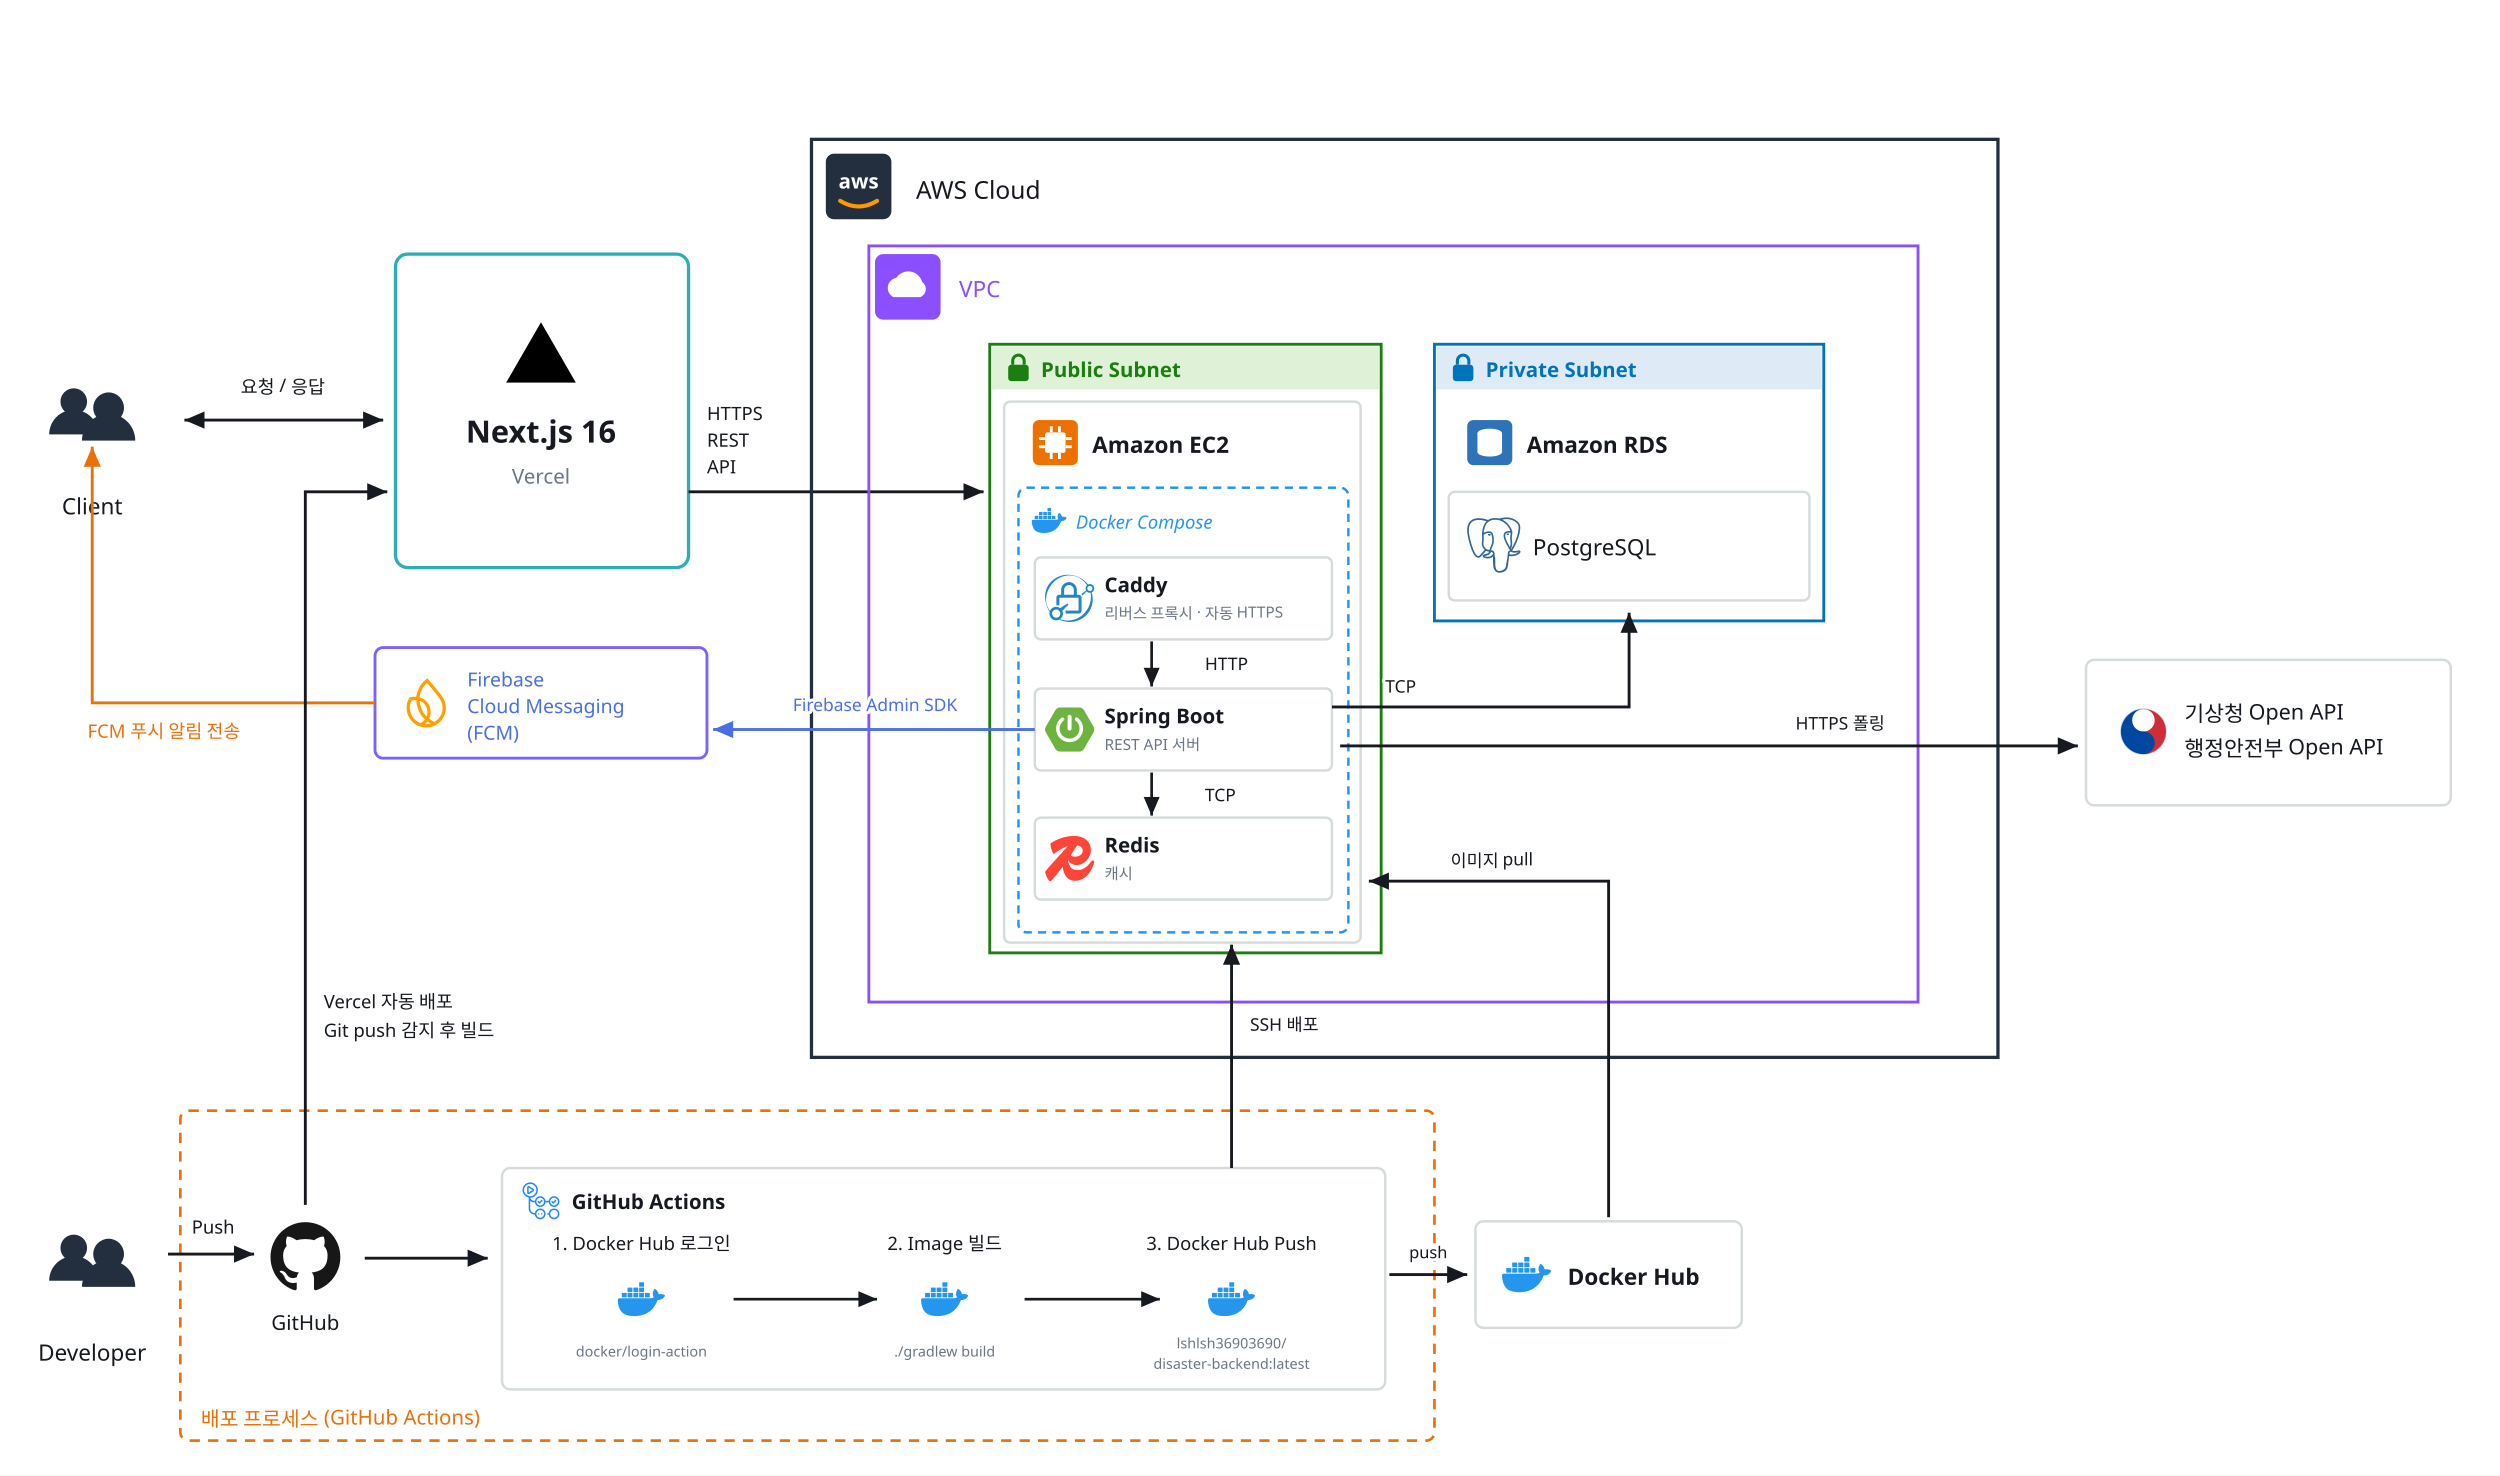
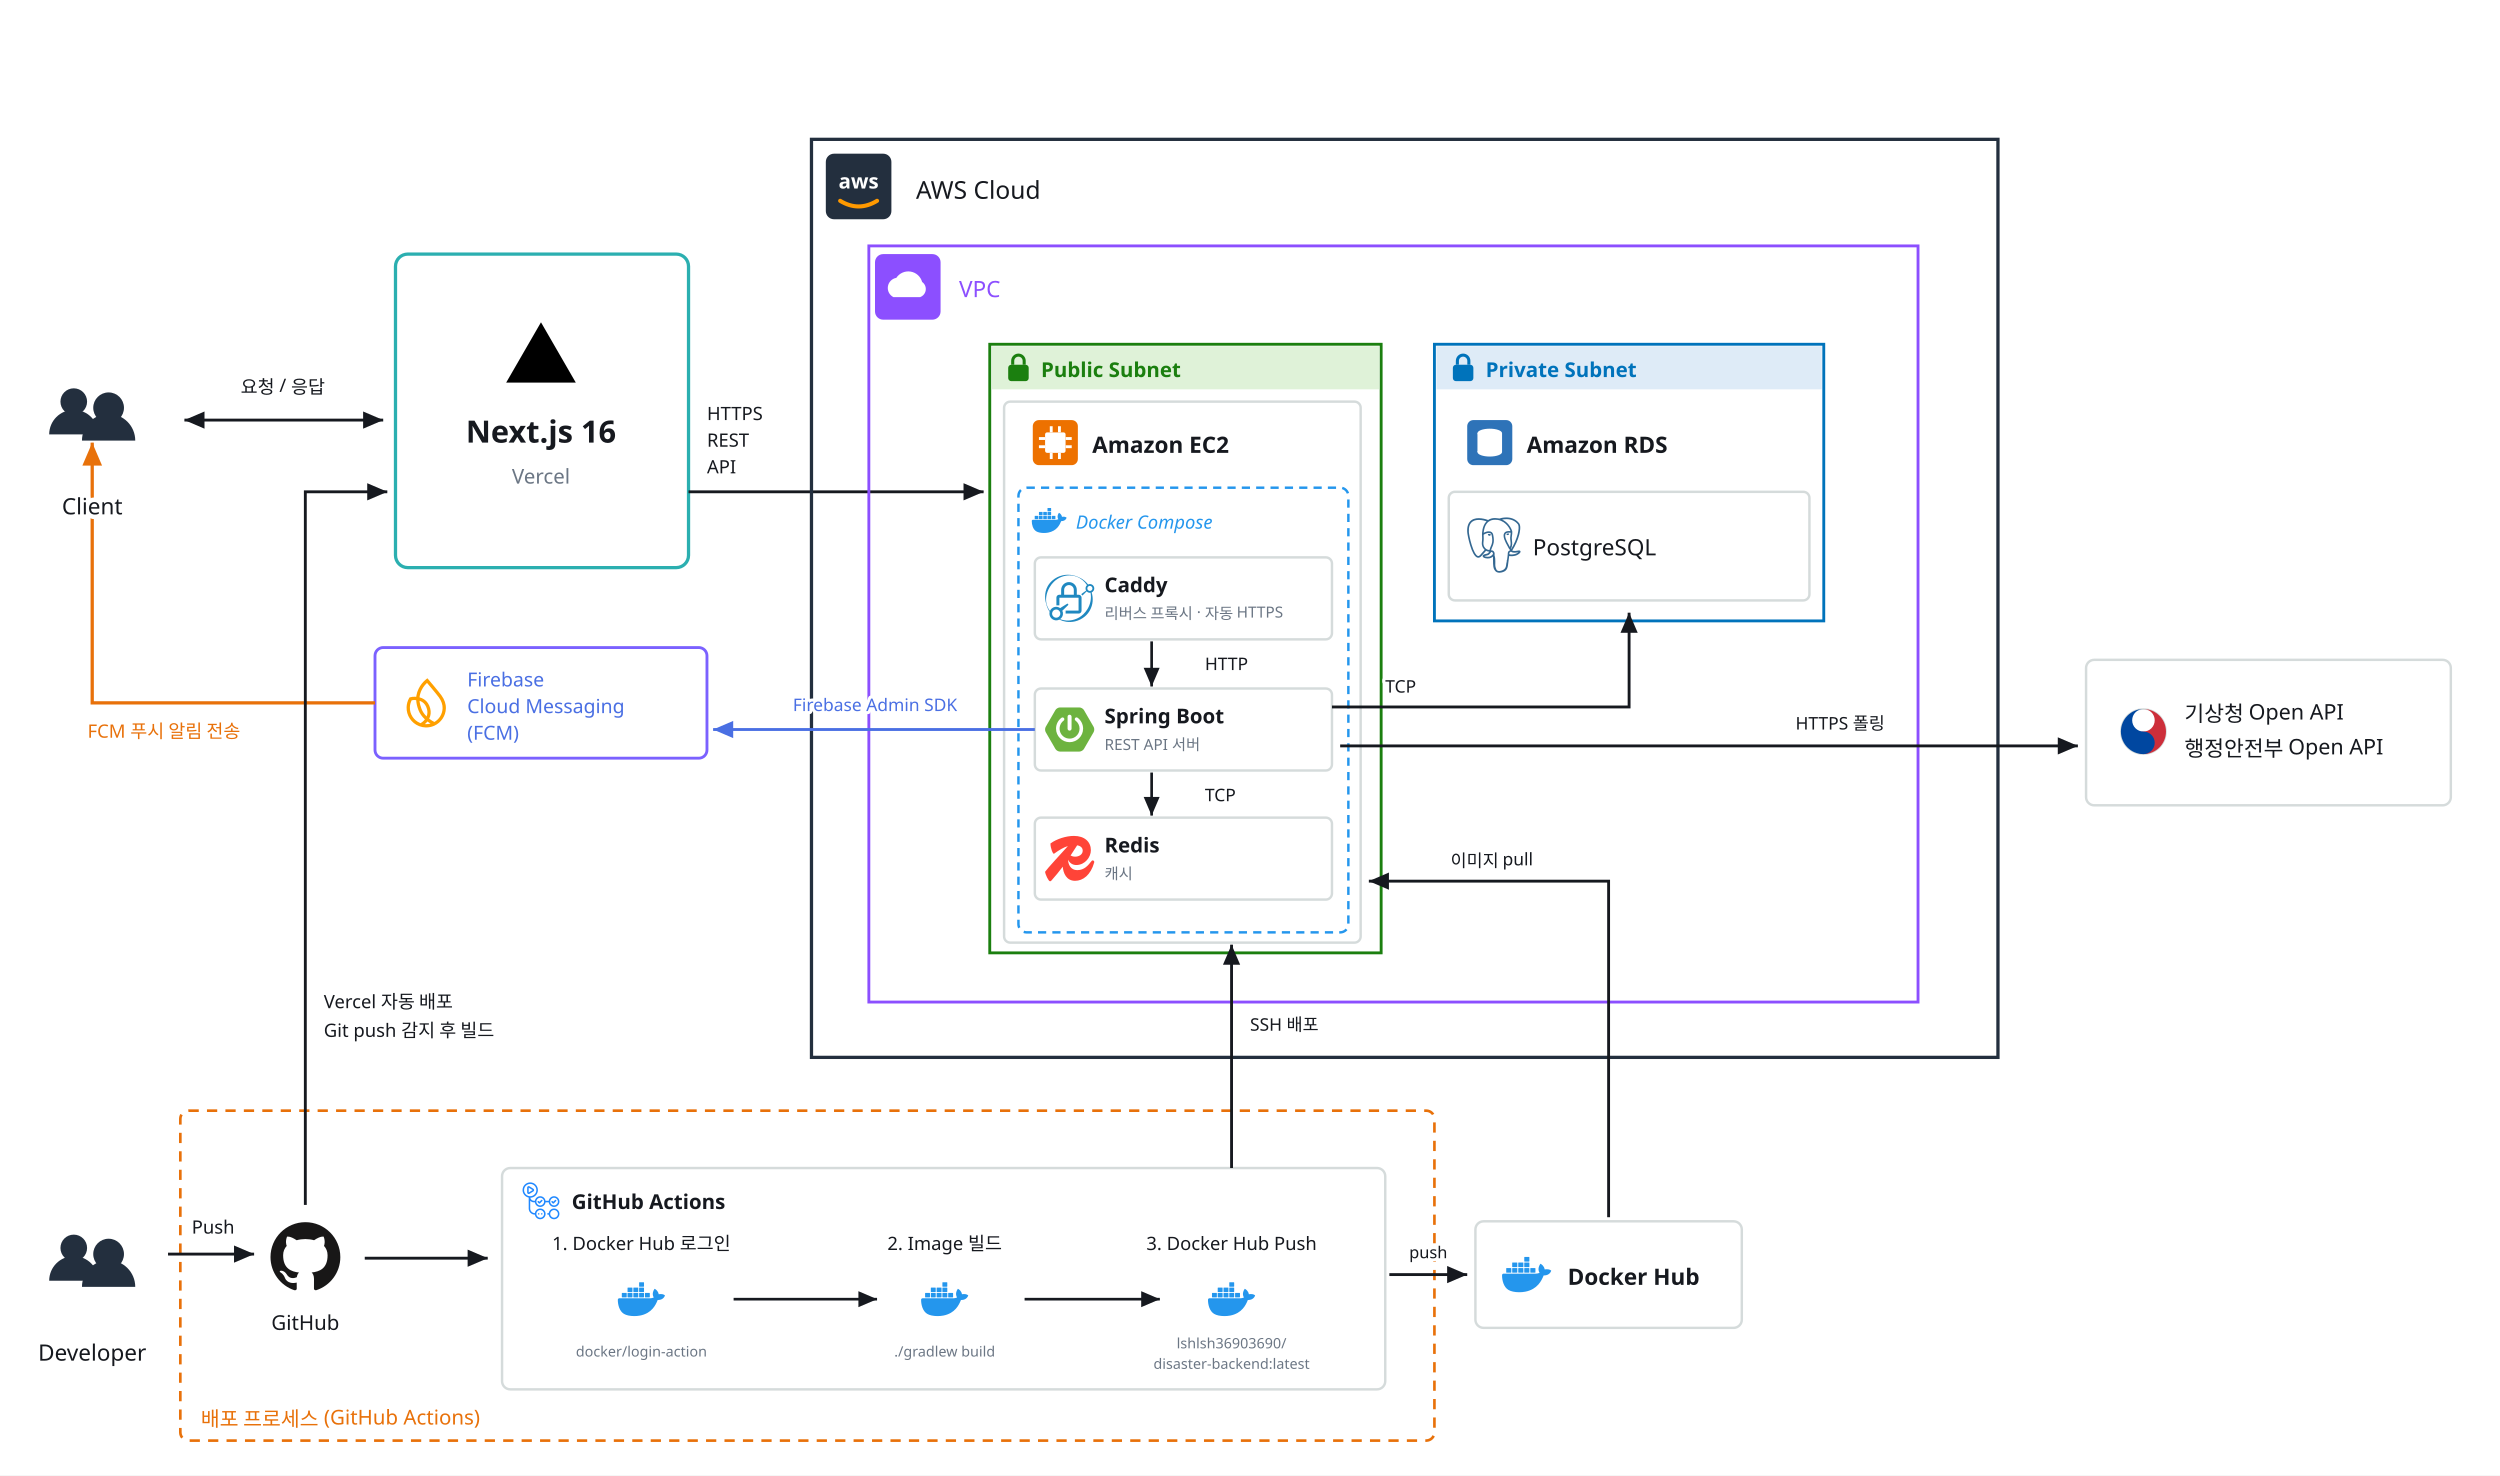
<svg xmlns="http://www.w3.org/2000/svg" viewBox="0 0 1220 720" width="1220" height="720" font-family="'Malgun Gothic','Apple SD Gothic Neo','Noto Sans KR','Segoe UI',sans-serif">
  <defs>
    <marker id="ah" markerWidth="8" markerHeight="8" refX="7" refY="3" orient="auto" markerUnits="strokeWidth">
      <path d="M0,0 L7,3 L0,6 Z" fill="#16191F" />
    </marker>
    <marker id="ahs" markerWidth="8" markerHeight="8" refX="0" refY="3" orient="auto" markerUnits="strokeWidth">
      <path d="M7,0 L0,3 L7,6 Z" fill="#16191F" />
    </marker>
    <marker id="ah-o" markerWidth="8" markerHeight="8" refX="7" refY="3" orient="auto" markerUnits="strokeWidth">
      <path d="M0,0 L7,3 L0,6 Z" fill="#E8710A" />
    </marker>
    <marker id="ah-b" markerWidth="8" markerHeight="8" refX="7" refY="3" orient="auto" markerUnits="strokeWidth">
      <path d="M0,0 L7,3 L0,6 Z" fill="#4A6FE3" />
    </marker>
  </defs>
  <rect width="1220" height="720" fill="#ffffff" />
  <g transform="translate(45,205)" fill="#232F3E">
    <circle cx="-9" cy="-9" r="6.5" />
    <path d="M-21,7 a12,12 0 0 1 24,0 z" />
    <circle cx="8" cy="-6" r="7.5" />
    <path d="M-5,10 a13,13 0 0 1 26,0 z" />
  </g>
-   <text x="45" y="251" text-anchor="middle" font-size="11" fill="#16191F" paint-order="stroke" stroke="#ffffff" stroke-width="4.5" stroke-linejoin="round">Client</text>
  <text x="138" y="192" text-anchor="middle" font-size="9" fill="#16191F">요청 / 응답</text>
  <line x1="90" y1="205" x2="187" y2="205" stroke="#16191F" stroke-width="1.4" marker-end="url(#ah)" marker-start="url(#ahs)" />
  <rect x="193" y="124" width="143" height="153" rx="6" fill="#ffffff" stroke="#2BAFB0" stroke-width="1.6" />
  <g transform="translate(247.00,155.00) scale(1.4167)">
    <path d="m12 1.608 12 20.784H0Z" fill="#000000" />
  </g>
  <text x="264" y="216" text-anchor="middle" font-size="15" font-weight="700" fill="#16191F">Next.js 16</text>
  <text x="264" y="236" text-anchor="middle" font-size="10" fill="#6B7684">Vercel</text>
  <text x="345" y="205" font-size="9" fill="#16191F">HTTPS</text>
  <text x="345" y="218" font-size="9" fill="#16191F">REST</text>
  <text x="345" y="231" font-size="9" fill="#16191F">API</text>
  <line x1="336" y1="240" x2="480" y2="240" stroke="#16191F" stroke-width="1.4" marker-end="url(#ah)" />
  <rect x="396" y="68" width="579" height="448" fill="none" stroke="#232F3E" stroke-width="1.6" />
  <g transform="translate(403,75)">
    <rect width="32" height="32" rx="4" fill="#232F3E" />
    <text x="16" y="17" text-anchor="middle" font-size="10" font-weight="700" fill="#ffffff">aws</text>
    <path d="M7,23 q9,5.5 18,0" fill="none" stroke="#FF9900" stroke-width="2" stroke-linecap="round" />
  </g>
  <text x="447" y="97" font-size="12" fill="#16191F">AWS Cloud</text>
  <rect x="424" y="120" width="512" height="369" fill="none" stroke="#8C4FFF" stroke-width="1.4" />
  <g transform="translate(427,124)">
    <rect width="32" height="32" rx="4" fill="#8C4FFF" />
    <path d="M9,21 a5,5 0 0 1 1.4,-9.4 a7,7 0 0 1 12.6,2 a4.2,4.2 0 0 1 -1,7.4 z" fill="#ffffff" />
  </g>
  <text x="468" y="145" font-size="11" fill="#8C4FFF">VPC</text>
  <rect x="483" y="168" width="191" height="297" fill="none" stroke="#1B7F0F" stroke-width="1.4" />
  <rect x="484" y="169" width="189" height="21" fill="#DFF2D8" />
  <g transform="translate(492,173)">
    <rect x="0" y="5" width="10" height="8" rx="1.5" fill="#1B7F0F" />
    <path d="M2.2,5 v-1.9 a2.8,2.8 0 0 1 5.6,0 v1.9" fill="none" stroke="#1B7F0F" stroke-width="1.5" />
  </g>
  <text x="508" y="184" font-size="10" font-weight="600" fill="#1B7F0F">Public Subnet</text>
  <rect x="490" y="196" width="174" height="264" rx="3" fill="#ffffff" stroke="#D5DBDB" stroke-width="1.2" />
  <g transform="translate(504,205)">
    <rect width="22" height="22" rx="3" fill="#ED7100" />
    <rect x="6" y="6" width="10" height="10" rx="1" fill="#ffffff" />
    <g stroke="#ffffff" stroke-width="1.4">
      <path d="M9,3 v3 M13,3 v3 M9,16 v3 M13,16 v3 M3,9 h3 M3,13 h3 M16,9 h3 M16,13 h3" />
    </g>
  </g>
  <text x="533" y="221" font-size="11" font-weight="700" fill="#16191F">Amazon EC2</text>
  <rect x="497" y="238" width="161" height="217" rx="4" fill="none" stroke="#2496ED" stroke-width="1.2" stroke-dasharray="4 3" />
  <g transform="translate(503.50,245.50) scale(0.7083)">
    <path d="M13.983 11.078h2.119a.186.186 0 00.186-.185V9.006a.186.186 0 00-.186-.186h-2.119a.185.185 0 00-.185.185v1.888c0 .102.083.185.185.185m-2.954-5.43h2.118a.186.186 0 00.186-.186V3.574a.186.186 0 00-.186-.185h-2.118a.185.185 0 00-.185.185v1.888c0 .102.082.185.185.185m0 2.716h2.118a.187.187 0 00.186-.186V6.29a.186.186 0 00-.186-.185h-2.118a.185.185 0 00-.185.185v1.887c0 .102.082.185.185.186m-2.93 0h2.12a.186.186 0 00.184-.186V6.29a.185.185 0 00-.185-.185H8.1a.185.185 0 00-.185.185v1.887c0 .102.083.185.185.186m-2.964 0h2.119a.186.186 0 00.185-.186V6.29a.185.185 0 00-.185-.185H5.136a.186.186 0 00-.186.185v1.887c0 .102.084.185.186.186m5.893 2.715h2.118a.186.186 0 00.186-.185V9.006a.186.186 0 00-.186-.186h-2.118a.185.185 0 00-.185.185v1.888c0 .102.082.185.185.185m-2.93 0h2.12a.185.185 0 00.184-.185V9.006a.185.185 0 00-.184-.186h-2.12a.185.185 0 00-.184.185v1.888c0 .102.083.185.185.185m-2.964 0h2.119a.185.185 0 00.185-.185V9.006a.185.185 0 00-.184-.186h-2.12a.186.186 0 00-.186.186v1.887c0 .102.084.185.186.185m-2.92 0h2.12a.185.185 0 00.184-.185V9.006a.185.185 0 00-.184-.186h-2.12a.185.185 0 00-.184.185v1.888c0 .102.082.185.185.185M23.763 9.89c-.065-.051-.672-.51-1.954-.51-.338.001-.676.03-1.01.087-.248-1.7-1.653-2.53-1.716-2.566l-.344-.199-.226.327c-.284.438-.49.922-.612 1.43-.23.97-.09 1.882.403 2.661-.595.332-1.55.413-1.744.42H.751a.751.751 0 00-.75.748 11.376 11.376 0 00.692 4.062c.545 1.428 1.355 2.48 2.41 3.124 1.18.723 3.1 1.137 5.275 1.137.983.003 1.963-.086 2.93-.266a12.248 12.248 0 003.823-1.389c.98-.567 1.86-1.288 2.61-2.136 1.252-1.418 1.998-2.997 2.553-4.4h.221c1.372 0 2.215-.549 2.68-1.009.309-.293.55-.65.707-1.046l.098-.288Z" fill="#2496ED" />
  </g>
  <text x="525" y="258" font-size="9" font-style="italic" fill="#2496ED">Docker Compose</text>
  <rect x="505" y="272" width="145" height="40" rx="3" fill="#ffffff" stroke="#D5DBDB" stroke-width="1.2" />
  <g transform="translate(510.00,280.00) scale(1)">
    <path d="M11.094.47c-.842 0-1.696.092-2.552.288a11.37 11.37 0 0 0-4.87 2.423 10.632 10.632 0 0 0-2.36 2.826A10.132 10.132 0 0 0 .305 8.582c-.398 1.62-.4 3.336-.043 5.048.085.405.183.809.31 1.212a11.85 11.85 0 0 0 1.662 3.729 3.273 3.273 0 0 0-.086.427 3.323 3.323 0 0 0 2.848 3.71 3.279 3.279 0 0 0 1.947-.346c1.045.51 2.17.864 3.339 1.04a11.66 11.66 0 0 0 4.285-.155 11.566 11.566 0 0 0 4.936-2.485 10.643 10.643 0 0 0 2.352-2.894 11.164 11.164 0 0 0 1.356-4.424 11.214 11.214 0 0 0-.498-4.335c.175-.077.338-.175.486-.293a.444.444 89.992 0 0 .001 0c.402-.322.693-.794.777-1.342a2.146 2.146 0 0 0-1.79-2.434 2.115 2.115 0 0 0-1.205.171c-.038-.043-.078-.086-.113-.13a11.693 11.693 0 0 0-3.476-2.93 13.348 13.348 0 0 0-1.76-.81 13.55 13.55 0 0 0-2.06-.613A12.121 12.121 0 0 0 11.093.47Zm.714.328c.345-.004.688.01 1.028.042a9.892 9.892 0 0 1 2.743.639c.984.39 1.89.958 2.707 1.632.803.662 1.502 1.45 2.091 2.328.026.039.048.08.07.12a2.12 2.12 0 0 0-.435 2.646c-.158.114-.97.692-1.634 1.183-.414.308-.733.557-.733.557l.581.68s.296-.276.665-.638c.572-.562 1.229-1.233 1.395-1.403a2.122 2.122 0 0 0 1.907.677 11.229 11.229 0 0 1-.013 4.046 11.41 11.41 0 0 1-1.475 3.897 12.343 12.343 0 0 1-2.079 2.587c-1.19 1.125-2.633 2.022-4.306 2.531a10.826 10.826 0 0 1-3.973.484 11.04 11.04 0 0 1-3.057-.652 3.304 3.304 0 0 0 1.417-2.294 3.275 3.275 0 0 0-.294-1.842c.18-.162.403-.363.656-.6 1.015-.955 2.353-2.303 2.353-2.303l-.47-.599s-1.63.972-2.801 1.728c-.307.198-.573.378-.777.517a3.273 3.273 0 0 0-1.516-.611c-1.507-.198-2.927.672-3.487 2.017a10.323 10.323 0 0 1-.695-1.078A10.92 10.92 0 0 1 .728 14.8a10.35 10.35 0 0 1-.2-1.212c-.164-1.653.103-3.258.629-4.754a12.95 12.95 0 0 1 1.087-2.288c.57-.968 1.248-1.872 2.069-2.656A11.013 11.013 0 0 1 11.808.797Zm-.147 3.257a3.838 3.838 0 0 0-3.82 3.82v2.36h-.94c-.751 0-1.377.625-1.377 1.377v3.8h1.46v-3.718h9.354v6.264H10.02v1.46h6.4c.751 0 1.377-.625 1.377-1.377v-6.43c0-.751-.626-1.377-1.377-1.377h-.94v-2.36a3.838 3.838 0 0 0-3.82-3.819zm0 1.46a2.371 2.371 0 0 1 2.36 2.36v2.36H9.3v-2.36a2.372 2.372 0 0 1 2.36-2.36zm10.141.392a1.253 1.253 0 0 1 1.296 1.434c-.049.319-.217.59-.453.78-.266.213-.61.318-.968.264a1.253 1.253 0 0 1-1.045-1.42 1.255 1.255 0 0 1 1.17-1.058zM5.384 17.425a2.02 2.02 0 0 1 1.917 1.298c.116.3.159.628.114.967a2.015 2.015 0 0 1-2.249 1.728 2.016 2.016 0 0 1-1.727-2.25 2.017 2.017 0 0 1 1.945-1.743z" fill="#1F88C0" />
  </g>
  <text x="539" y="289" font-size="10" font-weight="700" fill="#16191F">Caddy</text>
  <text x="539" y="302" font-size="7.5" fill="#6B7684">리버스 프록시 · 자동 HTTPS</text>
  <line x1="562" y1="313" x2="562" y2="335" stroke="#16191F" stroke-width="1.3" marker-end="url(#ah)" />
  <text x="588" y="327" font-size="8.5" fill="#16191F" paint-order="stroke" stroke="#ffffff" stroke-width="3" stroke-linejoin="round">HTTP</text>
  <rect x="505" y="336" width="145" height="40" rx="3" fill="#ffffff" stroke="#D5DBDB" stroke-width="1.2" />
  <g transform="translate(510.00,344.00) scale(1)">
    <path d="m23.693 10.706-4.73-8.184c-.409-.711-1.417-1.294-2.24-1.294H7.272c-.819 0-1.831.584-2.24 1.294L.307 10.706c-.409.711-.409 1.873 0 2.584l4.725 8.189c.409.711 1.417 1.294 2.24 1.294h9.455c.819 0 1.826-.584 2.24-1.294l4.725-8.189c.409-.711.409-1.873 0-2.584zM10.976 5.755c0-.536.438-.974.974-.974s.974.438.974.974v5.822c0 .537-.438.974-.974.974s-.974-.438-.974-.974zm.974 12.429c-3.643 0-6.608-2.965-6.608-6.608.005-2.09.993-4.052 2.668-5.304a.866.866 0 0 1 1.214.179.866.866 0 0 1-.179 1.214c-2.16 1.605-2.612 4.659-1.007 6.819 1.605 2.16 4.659 2.612 6.819 1.007 1.238-.918 1.967-2.372 1.967-3.916a4.897 4.897 0 0 0-1.986-3.925c-.386-.282-.466-.828-.184-1.214.282-.386.828-.466 1.214-.183 1.69 1.247 2.683 3.224 2.687 5.323 0 3.647-2.965 6.608-6.608 6.608z" fill="#6DB33F" />
  </g>
  <text x="539" y="353" font-size="10" font-weight="700" fill="#16191F">Spring Boot</text>
  <text x="539" y="366" font-size="7.5" fill="#6B7684">REST API 서버</text>
  <line x1="562" y1="377" x2="562" y2="398" stroke="#16191F" stroke-width="1.3" marker-end="url(#ah)" />
  <text x="588" y="391" font-size="8.5" fill="#16191F" paint-order="stroke" stroke="#ffffff" stroke-width="3" stroke-linejoin="round">TCP</text>
  <rect x="505" y="399" width="145" height="40" rx="3" fill="#ffffff" stroke="#D5DBDB" stroke-width="1.2" />
  <g transform="translate(510.00,407.00) scale(1)">
    <path d="M22.71 13.145c-1.66 2.092-3.452 4.483-7.038 4.483-3.203 0-4.397-2.825-4.48-5.12.701 1.484 2.073 2.685 4.214 2.63 4.117-.133 6.94-3.852 6.94-7.239 0-4.05-3.022-6.972-8.268-6.972-3.752 0-8.4 1.428-11.455 3.685C2.59 6.937 3.885 9.958 4.35 9.626c2.648-1.904 4.748-3.13 6.784-3.744C8.12 9.244.886 17.05 0 18.425c.1 1.261 1.66 4.648 2.424 4.648.232 0 .431-.133.664-.365a100.49 100.49 0 0 0 5.54-6.765c.222 3.104 1.748 6.898 6.014 6.898 3.819 0 7.604-2.756 9.33-8.965.2-.764-.73-1.361-1.261-.73zm-4.349-5.013c0 1.959-1.926 2.922-3.685 2.922-.941 0-1.664-.247-2.235-.568 1.051-1.592 2.092-3.225 3.21-4.973 1.972.334 2.71 1.43 2.71 2.619z" fill="#FF4438" />
  </g>
  <text x="539" y="416" font-size="10" font-weight="700" fill="#16191F">Redis</text>
  <text x="539" y="429" font-size="7.5" fill="#6B7684">캐시</text>
  <rect x="700" y="168" width="190" height="135" fill="none" stroke="#0073BB" stroke-width="1.4" />
  <rect x="701" y="169" width="188" height="21" fill="#DEEBF7" />
  <g transform="translate(709,173)">
    <rect x="0" y="5" width="10" height="8" rx="1.5" fill="#0073BB" />
    <path d="M2.2,5 v-1.9 a2.8,2.8 0 0 1 5.6,0 v1.9" fill="none" stroke="#0073BB" stroke-width="1.5" />
  </g>
  <text x="725" y="184" font-size="10" font-weight="600" fill="#0073BB">Private Subnet</text>
  <g transform="translate(716,205)">
    <rect width="22" height="22" rx="3" fill="#2E73B8" />
    <g fill="#ffffff" transform="translate(11,11)">
      <ellipse cy="-4.6" rx="6" ry="2.2" />
      <rect x="-6" y="-4.6" width="12" height="9.2" />
      <ellipse cy="4.6" rx="6" ry="2.2" />
    </g>
  </g>
  <text x="745" y="221" font-size="11" font-weight="700" fill="#16191F">Amazon RDS</text>
  <rect x="707" y="240" width="176" height="53" rx="3" fill="#ffffff" stroke="#D5DBDB" stroke-width="1.2" />
  <g transform="translate(715.50,252.50) scale(1.125)">
    <path d="M23.559 14.723a.527.527 0 0 0-.056-.119c-.139-.263-.477-.342-1.007-.232-1.653.341-2.293.131-2.526-.019 1.342-2.048 2.445-4.522 3.041-6.83.271-1.051.798-3.524.122-4.732a1.564 1.564 0 0 0-.151-.235C21.693.909 19.801.025 17.51.001c-1.495-.016-2.771.346-3.116.479a9.449 9.449 0 0 0-.516-.082 8.044 8.044 0 0 0-1.311-.128c-1.182-.018-2.204.264-3.05.841-.857-.321-4.789-1.645-7.222.079C.936 2.153.309 3.873.43 6.304c.041.818.507 3.334 1.242 5.744.46 1.506.939 2.702 1.433 3.582.553.994 1.126 1.593 1.714 1.79.447.149 1.133.144 1.858-.728.801-.964 1.59-1.826 1.945-2.207.435.235.906.362 1.39.377a.057.057 0 0 0 0.0.004 11.031 11.031 0 0 0-.247.305c-.339.43-.409.52-1.5.744-.31.064-1.134.234-1.146.811-.003.122.033.231.092.327.227.423.922.61 1.015.633 1.335.334 2.504.092 3.371-.679-.017 2.231.077 4.417.345 5.087.221.553.762 1.905 2.469 1.904.251 0 .526-.029.83-.094 1.782-.382 2.556-1.17 2.855-2.906.15-.871.402-2.875.539-4.101.017-.07.036-.121.057-.136.001-.001.07-.047.427.031a.367.367 0 0 0 .044.007l.254.022.015.001c.847.038 1.911-.143 2.531-.431.644-.299 1.806-1.032 1.595-1.67zM2.371 11.877c-.744-2.436-1.178-4.885-1.212-5.572-.109-2.171.417-3.683 1.562-4.493 1.837-1.299 4.84-.541 6.108-.13-.003.003-.007.006-.01.009-2.024 2.044-1.976 5.536-1.971 5.75-0.0.082.007.199.016.359.035.587.1 1.68-.073 2.918-.161 1.15.194 2.276.973 3.089.081.084.165.163.252.237-.347.371-1.1 1.193-1.903 2.158-.568.682-.96.552-1.089.509-.392-.131-.813-.587-1.238-1.322-.48-.839-.964-2.032-1.415-3.513zm6.007 5.087c-.171-.043-.327-.113-.432-.177.089-.039.237-.09.483-.141 1.283-.264 1.482-.451 1.914-1.0.099-.126.212-.269.367-.443a.355.355 0 0 0 .074-.13c.171-.151.272-.11.437-.042.156.065.308.26.369.475.029.102.062.294-.045.444-.904 1.266-2.222 1.249-3.168 1.013zm2.094-3.988-.052.141c-.133.357-.257.688-.333 1.003-.667-.002-1.317-.287-1.81-.802-.628-.655-.913-1.566-.782-2.5.183-1.308.115-2.447.079-3.059-.005-.086-.009-.161-.012-.22.296-.262 1.666-.996 2.643-.772.446.102.718.406.831.928.585 2.704.077 3.831-.33 4.736-.084.187-.163.363-.231.545zm7.364 4.572c-.017.177-.036.376-.062.596l-.146.438a.355.355 0 0 0-.018.108c-.006.475-.054.649-.115.869-.063.229-.135.489-.179 1.058-.11 1.414-.878 2.227-2.417 2.557-1.516.325-1.784-.497-2.021-1.222a6.582 6.582 0 0 0-.077-.227c-.215-.586-.191-1.412-.157-2.555.017-.561-.025-1.901-.33-2.646.004-.293.011-.591.019-.892a.353.353 0 0 0-.015-.113 1.493 1.493 0 0 0-.044-.208c-.123-.428-.421-.787-.78-.935-.142-.059-.404-.167-.718-.087.067-.276.183-.588.309-.925l.053-.142c.059-.16.134-.326.213-.501.426-.948 1.011-2.245.377-5.177-.237-1.098-1.03-1.634-2.232-1.51-.721.075-1.38.365-1.709.532a5.672 5.672 0 0 0-.196.104c.092-1.106.439-3.174 1.736-4.482a4.031 4.031 0 0 1 .303-.276.353.353 0 0 0 .145-.064c.752-.571 1.694-.851 2.802-.833.409.007.802.034 1.174.081 1.939.354 3.244 1.447 4.036 2.383.814.962 1.255 1.931 1.431 2.454-1.323-.135-2.223.127-2.68.779-.993 1.419.543 4.173 1.281 5.496.135.243.252.452.289.541.24.583.551.971.779 1.255.07.087.137.171.189.245-.401.116-1.121.383-1.055 1.717-.012.156-.042.447-.083.815-.046.208-.07.46-.099.766zm.89-1.621c-.041-.832.269-.918.597-1.01a2.857 2.857 0 0 0 .135-.041 1.202 1.202 0 0 0 .134.103c.57.377 1.582.421 3.007.134-.202.177-.519.399-.953.601-.41.19-1.096.333-1.747.364-.72.034-1.086-.081-1.172-.151zm.57-9.271c-.006.351-.054.669-.105 1.002-.055.358-.112.727-.126 1.176-.014.437.04.891.093 1.33.107.887.216 1.8-.207 2.701a3.527 3.527 0 0 1-.188-.386c-.053-.128-.167-.333-.325-.616-.616-1.104-2.057-3.69-1.319-4.745.38-.543 1.341-.566 2.178-.463zm.228 7.014a12.376 12.376 0 0 0-.085-.107l-.035-.044c.726-1.2.584-2.386.458-3.438-.052-.432-.101-.84-.088-1.223.013-.406.067-.754.118-1.091.064-.415.129-.844.111-1.351.013-.053.019-.116.012-.19-.046-.485-.6-1.938-1.729-3.253-.608-.707-1.49-1.497-2.689-2.039.525-.107 1.233-.203 2.024-.186 2.051.046 3.675.814 4.824 2.282a.908.908 0 0 1 .067.1c.723 1.356-.276 6.275-2.987 10.54zm-8.817-6.116c-.025.179-.309.422-.621.422a.582.582 0 0 1-.081-.006c-.187-.026-.377-.144-.506-.316-.046-.06-.12-.178-.105-.284.005-.04.026-.099.092-.149.118-.089.352-.123.61-.087.316.044.643.194.611.419zm7.931-.411c.011.079-.049.201-.153.31-.068.072-.212.196-.408.223a.546.546 0 0 1-.075.005c-.293 0-.541-.234-.561-.372-.024-.176.264-.311.561-.352.297-.041.611.009.636.185z" fill="#336791" />
  </g>
  <text x="748" y="271" font-size="11" fill="#16191F">PostgreSQL</text>
  <path d="M650,345 H795 V299" fill="none" stroke="#16191F" stroke-width="1.4" marker-end="url(#ah)" />
  <text x="676" y="338" font-size="8.5" fill="#16191F" paint-order="stroke" stroke="#ffffff" stroke-width="3" stroke-linejoin="round">TCP</text>
  <rect x="1018" y="322" width="178" height="71" rx="4" fill="#ffffff" stroke="#D5DBDB" stroke-width="1.2" />
  <g transform="translate(1046,357)">
    <circle r="11" fill="#ffffff" stroke="#D5DBDB" stroke-width="0.8" />
    <path d="M0,-11 A11,11 0 0 1 0,11 A5.5,5.5 0 0 1 0,0 A5.5,5.5 0 0 0 0,-11 Z" fill="#CD2E3A" />
    <path d="M0,11 A11,11 0 0 1 0,-11 A5.5,5.5 0 0 0 0,0 A5.5,5.5 0 0 1 0,11 Z" fill="#0047A0" />
  </g>
  <text x="1066" y="352" font-size="10.5" fill="#16191F">기상청 Open API</text>
  <text x="1066" y="369" font-size="10.5" fill="#16191F">행정안전부 Open API</text>
  <line x1="654" y1="364" x2="1014" y2="364" stroke="#16191F" stroke-width="1.4" marker-end="url(#ah)" />
  <text x="898" y="356" text-anchor="middle" font-size="8.5" fill="#16191F" paint-order="stroke" stroke="#ffffff" stroke-width="3" stroke-linejoin="round">HTTPS 폴링</text>
  <rect x="183" y="316" width="162" height="54" rx="4" fill="#ffffff" stroke="#7B61FF" stroke-width="1.4" />
  <g transform="translate(196.00,331.00) scale(1)">
    <path d="M19.455 8.369c-.538-.748-1.778-2.285-3.681-4.569-.826-.991-1.535-1.832-1.884-2.245a146 146 0 0 0-.488-.576l-.207-.245-.113-.133-.022-.032-.01-.005L12.57 0l-.609.488c-1.555 1.246-2.828 2.851-3.681 4.64-.523 1.064-.864 2.105-1.043 3.176-.047.241-.088.489-.121.738-.209-.017-.421-.028-.632-.033-.018-.001-.035-.002-.059-.003a7.46 7.46 0 0 0-2.28.274l-.317.089-.163.286c-.765 1.342-1.198 2.869-1.252 4.416-.07 2.01.477 3.954 1.583 5.625 1.082 1.633 2.61 2.882 4.42 3.611l.236.095.071.025.003-.001a9.59 9.59 0 0 0 2.941.568q.171.006.342.006c1.273 0 2.513-.249 3.69-.742l.008.004.313-.145a9.63 9.63 0 0 0 3.927-3.335c1.01-1.49 1.577-3.234 1.641-5.042.075-2.161-.643-4.304-2.133-6.371m-7.083 6.695c.328 1.244.264 2.44-.191 3.558-1.135-1.12-1.967-2.352-2.475-3.665-.543-1.404-.87-2.74-.974-3.975.48.157.922.366 1.315.622 1.132.737 1.914 1.902 2.325 3.461zm.207 6.022c.482.368.99.712 1.513 1.028-.771.21-1.565.302-2.369.273a8 8 0 0 1-.373-.022c.458-.394.869-.823 1.228-1.279zm1.347-6.431c-.516-1.957-1.527-3.437-3.002-4.398-.647-.421-1.385-.741-2.194-.95.011-.134.026-.268.043-.4.014-.113.03-.216.046-.313.133-.689.332-1.37.589-2.025.099-.25.206-.499.321-.74l.004-.008c.177-.358.376-.719.61-1.105l.092-.152-.003-.001c.544-.851 1.197-1.627 1.942-2.311l.288.341c.672.796 1.304 1.548 1.878 2.237 1.291 1.549 2.966 3.583 3.612 4.48 1.277 1.771 1.893 3.579 1.83 5.375-.049 1.395-.461 2.755-1.195 3.933-.694 1.116-1.661 2.05-2.8 2.708-.636-.318-1.559-.839-2.539-1.599.79-1.575.952-3.28.479-5.072zm-2.575 5.397c-.725.939-1.587 1.55-2.09 1.856-.081-.029-.163-.06-.243-.093l-.065-.026c-1.49-.616-2.747-1.656-3.635-3.01-.907-1.384-1.356-2.993-1.298-4.653.041-1.19.338-2.327.882-3.379.316-.07.638-.114.96-.131l.084-.002c.162-.003.324-.003.478 0 .227.011.454.035.677.07.073 1.513.445 3.145 1.105 4.852.637 1.644 1.694 3.162 3.144 4.515z" fill="#FFA000" />
  </g>
  <text x="228" y="335" font-size="9.5" fill="#4A6FE3">Firebase</text>
  <text x="228" y="348" font-size="9.5" fill="#4A6FE3">Cloud Messaging</text>
  <text x="228" y="361" font-size="9.5" fill="#4A6FE3">(FCM)</text>
  <line x1="505" y1="356" x2="348" y2="356" stroke="#4A6FE3" stroke-width="1.4" marker-end="url(#ah-b)" />
  <text x="427" y="347" text-anchor="middle" font-size="8.5" fill="#4A6FE3" paint-order="stroke" stroke="#ffffff" stroke-width="3" stroke-linejoin="round">Firebase Admin SDK</text>
-   <path d="M183,343 H45 V218" fill="none" stroke="#E8710A" stroke-width="1.4" marker-end="url(#ah-o)" />
+   <path d="M183,343 H45 V216" fill="none" stroke="#E8710A" stroke-width="1.6" marker-end="url(#ah-o)" />
+   <text x="45" y="251" text-anchor="middle" font-size="11" fill="#16191F" paint-order="stroke" stroke="#ffffff" stroke-width="4.5" stroke-linejoin="round">Client</text>
  <text x="80" y="360" text-anchor="middle" font-size="9" fill="#E8710A">FCM 푸시 알림 전송</text>
  <rect x="88" y="542" width="612" height="161" rx="4" fill="none" stroke="#E8710A" stroke-width="1.3" stroke-dasharray="5 4" />
  <text x="98" y="696" font-size="10" fill="#E8710A">배포 프로세스 (GitHub Actions)</text>
  <g transform="translate(45,618)" fill="#232F3E">
    <circle cx="-9" cy="-9" r="6.5" />
    <path d="M-21,7 a12,12 0 0 1 24,0 z" />
    <circle cx="8" cy="-6" r="7.5" />
    <path d="M-5,10 a13,13 0 0 1 26,0 z" />
  </g>
  <text x="45" y="664" text-anchor="middle" font-size="11" fill="#16191F">Developer</text>
  <text x="104" y="602" text-anchor="middle" font-size="9" fill="#16191F">Push</text>
  <line x1="82" y1="612" x2="124" y2="612" stroke="#16191F" stroke-width="1.4" marker-end="url(#ah)" />
  <g transform="translate(132,596) scale(1.42)">
    <path fill="#181717" d="M12 .297c-6.63 0-12 5.373-12 12 0 5.303 3.438 9.8 8.205 11.385.6.113.82-.258.82-.577       0-.285-.01-1.04-.015-2.04-3.338.724-4.042-1.61-4.042-1.61C4.422 18.07 3.633 17.7 3.633 17.7c-1.087-.744.084-.729.084-.729       1.205.084 1.838 1.236 1.838 1.236 1.07 1.835 2.809 1.305 3.495.998.108-.776.417-1.305.76-1.605-2.665-.3-5.466-1.332-5.466-5.93       0-1.31.465-2.38 1.235-3.22-.135-.303-.54-1.523.105-3.176 0 0 1.005-.322 3.3 1.23.96-.267 1.98-.399 3-.405 1.02.006 2.04.138 3       .405 2.28-1.552 3.285-1.23 3.285-1.23.645 1.653.24 2.873.12 3.176.765.84 1.23 1.91 1.23 3.22 0 4.61-2.805 5.625-5.475       5.92.42.36.81 1.096.81 2.22 0 1.606-.015 2.896-.015 3.286 0 .315.21.69.825.57C20.565 22.092 24 17.592 24 12.297c0-6.627-5.373-12-12-12" />
  </g>
  <text x="149" y="649" text-anchor="middle" font-size="10" fill="#16191F">GitHub</text>
  <line x1="178" y1="614" x2="238" y2="614" stroke="#16191F" stroke-width="1.4" marker-end="url(#ah)" />
  <rect x="245" y="570" width="431" height="108" rx="4" fill="#ffffff" stroke="#D5DBDB" stroke-width="1.2" />
  <g transform="translate(255.00,577.00) scale(0.75)">
    <path d="M10.984 13.836a.5.5 0 0 1-.353-.146l-.745-.743a.5.5 0 1 1 .706-.708l.392.391 1.181-1.18a.5.5 0 0 1 .708.707l-1.535 1.533a.504.504 0 0 1-.354.146zm9.353-.147l1.534-1.532a.5.5 0 0 0-.707-.707l-1.181 1.18-.392-.391a.5.5 0 1 0-.706.708l.746.743a.497.497 0 0 0 .706-.001zM4.527 7.452l2.557-1.585A1 1 0 0 0 7.09 4.17L4.533 2.56A1 1 0 0 0 3 3.406v3.196a1.001 1.001 0 0 0 1.527.85zm2.03-2.436L4 6.602V3.406l2.557 1.61zM24 12.5c0 1.93-1.57 3.5-3.5 3.5a3.503 3.503 0 0 1-3.46-3h-2.08a3.503 3.503 0 0 1-3.46 3 3.502 3.502 0 0 1-3.46-3h-.558c-.972 0-1.85-.399-2.482-1.042V17c0 1.654 1.346 3 3 3h.04c.244-1.693 1.7-3 3.46-3 1.93 0 3.5 1.57 3.5 3.5S13.43 24 11.5 24a3.502 3.502 0 0 1-3.46-3H8c-2.206 0-4-1.794-4-4V9.899A5.008 5.008 0 0 1 0 5c0-2.757 2.243-5 5-5s5 2.243 5 5a5.005 5.005 0 0 1-4.952 4.998A2.482 2.482 0 0 0 7.482 12h.558c.244-1.693 1.7-3 3.46-3a3.502 3.502 0 0 1 3.46 3h2.08a3.503 3.503 0 0 1 3.46-3c1.93 0 3.5 1.57 3.5 3.5zm-15 8c0 1.378 1.122 2.5 2.5 2.5s2.5-1.122 2.5-2.5-1.122-2.5-2.5-2.5S9 19.122 9 20.5zM5 9c2.206 0 4-1.794 4-4S7.206 1 5 1 1 2.794 1 5s1.794 4 4 4zm9 3.5c0-1.378-1.122-2.5-2.5-2.5S9 11.122 9 12.5s1.122 2.5 2.5 2.5 2.5-1.122 2.5-2.5zm9 0c0-1.378-1.122-2.5-2.5-2.5S18 11.122 18 12.5s1.122 2.5 2.5 2.5 2.5-1.122 2.5-2.5zm-13 8a.5.5 0 1 0 1 0 .5.5 0 0 0-1 0zm2 0a.5.5 0 1 0 1 0 .5.5 0 0 0-1 0zm12 0c0 1.93-1.57 3.5-3.5 3.5a3.503 3.503 0 0 1-3.46-3.002c-.007.001-.013.005-.021.005l-.506.017h-.017a.5.5 0 0 1-.016-.999l.506-.017c.018-.002.035.006.052.007A3.503 3.503 0 0 1 20.5 17c1.93 0 3.5 1.57 3.5 3.5zm-1 0c0-1.378-1.122-2.5-2.5-2.5S18 19.122 18 20.5s1.122 2.5 2.5 2.5 2.5-1.122 2.5-2.5z" fill="#2088FF" />
  </g>
  <text x="279" y="590" font-size="10" font-weight="600" fill="#16191F">GitHub Actions</text>
  <text x="313" y="610" text-anchor="middle" font-size="9" fill="#16191F">1. Docker Hub 로그인</text>
  <g transform="translate(301.50,622.50) scale(0.9583)">
    <path d="M13.983 11.078h2.119a.186.186 0 00.186-.185V9.006a.186.186 0 00-.186-.186h-2.119a.185.185 0 00-.185.185v1.888c0 .102.083.185.185.185m-2.954-5.43h2.118a.186.186 0 00.186-.186V3.574a.186.186 0 00-.186-.185h-2.118a.185.185 0 00-.185.185v1.888c0 .102.082.185.185.185m0 2.716h2.118a.187.187 0 00.186-.186V6.29a.186.186 0 00-.186-.185h-2.118a.185.185 0 00-.185.185v1.887c0 .102.082.185.185.186m-2.93 0h2.12a.186.186 0 00.184-.186V6.29a.185.185 0 00-.185-.185H8.1a.185.185 0 00-.185.185v1.887c0 .102.083.185.185.186m-2.964 0h2.119a.186.186 0 00.185-.186V6.29a.185.185 0 00-.185-.185H5.136a.186.186 0 00-.186.185v1.887c0 .102.084.185.186.186m5.893 2.715h2.118a.186.186 0 00.186-.185V9.006a.186.186 0 00-.186-.186h-2.118a.185.185 0 00-.185.185v1.888c0 .102.082.185.185.185m-2.93 0h2.12a.185.185 0 00.184-.185V9.006a.185.185 0 00-.184-.186h-2.12a.185.185 0 00-.184.185v1.888c0 .102.083.185.185.185m-2.964 0h2.119a.185.185 0 00.185-.185V9.006a.185.185 0 00-.184-.186h-2.12a.186.186 0 00-.186.186v1.887c0 .102.084.185.186.185m-2.92 0h2.12a.185.185 0 00.184-.185V9.006a.185.185 0 00-.184-.186h-2.12a.185.185 0 00-.184.185v1.888c0 .102.082.185.185.185M23.763 9.89c-.065-.051-.672-.51-1.954-.51-.338.001-.676.03-1.01.087-.248-1.7-1.653-2.53-1.716-2.566l-.344-.199-.226.327c-.284.438-.49.922-.612 1.43-.23.97-.09 1.882.403 2.661-.595.332-1.55.413-1.744.42H.751a.751.751 0 00-.75.748 11.376 11.376 0 00.692 4.062c.545 1.428 1.355 2.48 2.41 3.124 1.18.723 3.1 1.137 5.275 1.137.983.003 1.963-.086 2.93-.266a12.248 12.248 0 003.823-1.389c.98-.567 1.86-1.288 2.61-2.136 1.252-1.418 1.998-2.997 2.553-4.4h.221c1.372 0 2.215-.549 2.68-1.009.309-.293.55-.65.707-1.046l.098-.288Z" fill="#2496ED" />
  </g>
  <text x="313" y="662" text-anchor="middle" font-size="7" fill="#6B7684">docker/login-action</text>
  <line x1="358" y1="634" x2="428" y2="634" stroke="#16191F" stroke-width="1.3" marker-end="url(#ah)" />
  <text x="461" y="610" text-anchor="middle" font-size="9" fill="#16191F">2. Image 빌드</text>
  <g transform="translate(449.50,622.50) scale(0.9583)">
    <path d="M13.983 11.078h2.119a.186.186 0 00.186-.185V9.006a.186.186 0 00-.186-.186h-2.119a.185.185 0 00-.185.185v1.888c0 .102.083.185.185.185m-2.954-5.43h2.118a.186.186 0 00.186-.186V3.574a.186.186 0 00-.186-.185h-2.118a.185.185 0 00-.185.185v1.888c0 .102.082.185.185.185m0 2.716h2.118a.187.187 0 00.186-.186V6.29a.186.186 0 00-.186-.185h-2.118a.185.185 0 00-.185.185v1.887c0 .102.082.185.185.186m-2.93 0h2.12a.186.186 0 00.184-.186V6.29a.185.185 0 00-.185-.185H8.1a.185.185 0 00-.185.185v1.887c0 .102.083.185.185.186m-2.964 0h2.119a.186.186 0 00.185-.186V6.29a.185.185 0 00-.185-.185H5.136a.186.186 0 00-.186.185v1.887c0 .102.084.185.186.186m5.893 2.715h2.118a.186.186 0 00.186-.185V9.006a.186.186 0 00-.186-.186h-2.118a.185.185 0 00-.185.185v1.888c0 .102.082.185.185.185m-2.93 0h2.12a.185.185 0 00.184-.185V9.006a.185.185 0 00-.184-.186h-2.12a.185.185 0 00-.184.185v1.888c0 .102.083.185.185.185m-2.964 0h2.119a.185.185 0 00.185-.185V9.006a.185.185 0 00-.184-.186h-2.12a.186.186 0 00-.186.186v1.887c0 .102.084.185.186.185m-2.92 0h2.12a.185.185 0 00.184-.185V9.006a.185.185 0 00-.184-.186h-2.12a.185.185 0 00-.184.185v1.888c0 .102.082.185.185.185M23.763 9.89c-.065-.051-.672-.51-1.954-.51-.338.001-.676.03-1.01.087-.248-1.7-1.653-2.53-1.716-2.566l-.344-.199-.226.327c-.284.438-.49.922-.612 1.43-.23.97-.09 1.882.403 2.661-.595.332-1.55.413-1.744.42H.751a.751.751 0 00-.75.748 11.376 11.376 0 00.692 4.062c.545 1.428 1.355 2.48 2.41 3.124 1.18.723 3.1 1.137 5.275 1.137.983.003 1.963-.086 2.93-.266a12.248 12.248 0 003.823-1.389c.98-.567 1.86-1.288 2.61-2.136 1.252-1.418 1.998-2.997 2.553-4.4h.221c1.372 0 2.215-.549 2.68-1.009.309-.293.55-.65.707-1.046l.098-.288Z" fill="#2496ED" />
  </g>
  <text x="461" y="662" text-anchor="middle" font-size="7" fill="#6B7684">./gradlew build</text>
  <line x1="500" y1="634" x2="566" y2="634" stroke="#16191F" stroke-width="1.3" marker-end="url(#ah)" />
  <text x="601" y="610" text-anchor="middle" font-size="9" fill="#16191F">3. Docker Hub Push</text>
  <g transform="translate(589.50,622.50) scale(0.9583)">
    <path d="M13.983 11.078h2.119a.186.186 0 00.186-.185V9.006a.186.186 0 00-.186-.186h-2.119a.185.185 0 00-.185.185v1.888c0 .102.083.185.185.185m-2.954-5.43h2.118a.186.186 0 00.186-.186V3.574a.186.186 0 00-.186-.185h-2.118a.185.185 0 00-.185.185v1.888c0 .102.082.185.185.185m0 2.716h2.118a.187.187 0 00.186-.186V6.29a.186.186 0 00-.186-.185h-2.118a.185.185 0 00-.185.185v1.887c0 .102.082.185.185.186m-2.93 0h2.12a.186.186 0 00.184-.186V6.29a.185.185 0 00-.185-.185H8.1a.185.185 0 00-.185.185v1.887c0 .102.083.185.185.186m-2.964 0h2.119a.186.186 0 00.185-.186V6.29a.185.185 0 00-.185-.185H5.136a.186.186 0 00-.186.185v1.887c0 .102.084.185.186.186m5.893 2.715h2.118a.186.186 0 00.186-.185V9.006a.186.186 0 00-.186-.186h-2.118a.185.185 0 00-.185.185v1.888c0 .102.082.185.185.185m-2.93 0h2.12a.185.185 0 00.184-.185V9.006a.185.185 0 00-.184-.186h-2.12a.185.185 0 00-.184.185v1.888c0 .102.083.185.185.185m-2.964 0h2.119a.185.185 0 00.185-.185V9.006a.185.185 0 00-.184-.186h-2.12a.186.186 0 00-.186.186v1.887c0 .102.084.185.186.185m-2.92 0h2.12a.185.185 0 00.184-.185V9.006a.185.185 0 00-.184-.186h-2.12a.185.185 0 00-.184.185v1.888c0 .102.082.185.185.185M23.763 9.89c-.065-.051-.672-.51-1.954-.51-.338.001-.676.03-1.01.087-.248-1.7-1.653-2.53-1.716-2.566l-.344-.199-.226.327c-.284.438-.49.922-.612 1.43-.23.97-.09 1.882.403 2.661-.595.332-1.55.413-1.744.42H.751a.751.751 0 00-.75.748 11.376 11.376 0 00.692 4.062c.545 1.428 1.355 2.48 2.41 3.124 1.18.723 3.1 1.137 5.275 1.137.983.003 1.963-.086 2.93-.266a12.248 12.248 0 003.823-1.389c.98-.567 1.86-1.288 2.61-2.136 1.252-1.418 1.998-2.997 2.553-4.4h.221c1.372 0 2.215-.549 2.68-1.009.309-.293.55-.65.707-1.046l.098-.288Z" fill="#2496ED" />
  </g>
  <text x="601" y="658" text-anchor="middle" font-size="7" fill="#6B7684">lshlsh36903690/</text>
  <text x="601" y="668" text-anchor="middle" font-size="7" fill="#6B7684">disaster-backend:latest</text>
  <line x1="601" y1="570" x2="601" y2="461" stroke="#16191F" stroke-width="1.4" marker-end="url(#ah)" />
  <text x="610" y="503" font-size="8.5" fill="#16191F" paint-order="stroke" stroke="#ffffff" stroke-width="3" stroke-linejoin="round">SSH 배포</text>
  <path d="M149,588 V240 H189" fill="none" stroke="#16191F" stroke-width="1.4" marker-end="url(#ah)" />
  <text x="158" y="492" font-size="9" fill="#16191F">Vercel 자동 배포</text>
  <text x="158" y="506" font-size="9" fill="#16191F">Git push 감지 후 빌드</text>
  <rect x="720" y="596" width="130" height="52" rx="4" fill="#ffffff" stroke="#D5DBDB" stroke-width="1.2" />
  <g transform="translate(733.00,610.00) scale(1)">
    <path d="M13.983 11.078h2.119a.186.186 0 00.186-.185V9.006a.186.186 0 00-.186-.186h-2.119a.185.185 0 00-.185.185v1.888c0 .102.083.185.185.185m-2.954-5.43h2.118a.186.186 0 00.186-.186V3.574a.186.186 0 00-.186-.185h-2.118a.185.185 0 00-.185.185v1.888c0 .102.082.185.185.185m0 2.716h2.118a.187.187 0 00.186-.186V6.29a.186.186 0 00-.186-.185h-2.118a.185.185 0 00-.185.185v1.887c0 .102.082.185.185.186m-2.93 0h2.12a.186.186 0 00.184-.186V6.29a.185.185 0 00-.185-.185H8.1a.185.185 0 00-.185.185v1.887c0 .102.083.185.185.186m-2.964 0h2.119a.186.186 0 00.185-.186V6.29a.185.185 0 00-.185-.185H5.136a.186.186 0 00-.186.185v1.887c0 .102.084.185.186.186m5.893 2.715h2.118a.186.186 0 00.186-.185V9.006a.186.186 0 00-.186-.186h-2.118a.185.185 0 00-.185.185v1.888c0 .102.082.185.185.185m-2.93 0h2.12a.185.185 0 00.184-.185V9.006a.185.185 0 00-.184-.186h-2.12a.185.185 0 00-.184.185v1.888c0 .102.083.185.185.185m-2.964 0h2.119a.185.185 0 00.185-.185V9.006a.185.185 0 00-.184-.186h-2.12a.186.186 0 00-.186.186v1.887c0 .102.084.185.186.185m-2.92 0h2.12a.185.185 0 00.184-.185V9.006a.185.185 0 00-.184-.186h-2.12a.185.185 0 00-.184.185v1.888c0 .102.082.185.185.185M23.763 9.89c-.065-.051-.672-.51-1.954-.51-.338.001-.676.03-1.01.087-.248-1.7-1.653-2.53-1.716-2.566l-.344-.199-.226.327c-.284.438-.49.922-.612 1.43-.23.97-.09 1.882.403 2.661-.595.332-1.55.413-1.744.42H.751a.751.751 0 00-.75.748 11.376 11.376 0 00.692 4.062c.545 1.428 1.355 2.48 2.41 3.124 1.18.723 3.1 1.137 5.275 1.137.983.003 1.963-.086 2.93-.266a12.248 12.248 0 003.823-1.389c.98-.567 1.86-1.288 2.61-2.136 1.252-1.418 1.998-2.997 2.553-4.4h.221c1.372 0 2.215-.549 2.68-1.009.309-.293.55-.65.707-1.046l.098-.288Z" fill="#2496ED" />
  </g>
  <text x="765" y="627" font-size="11" font-weight="700" fill="#16191F">Docker Hub</text>
  <line x1="678" y1="622" x2="716" y2="622" stroke="#16191F" stroke-width="1.4" marker-end="url(#ah)" />
  <text x="697" y="614" text-anchor="middle" font-size="8" fill="#16191F" paint-order="stroke" stroke="#ffffff" stroke-width="3" stroke-linejoin="round">push</text>
  <path d="M785,594 V430 H668" fill="none" stroke="#16191F" stroke-width="1.4" marker-end="url(#ah)" />
  <text x="728" y="423" text-anchor="middle" font-size="8.5" fill="#16191F" paint-order="stroke" stroke="#ffffff" stroke-width="3" stroke-linejoin="round">이미지 pull</text>
</svg>
